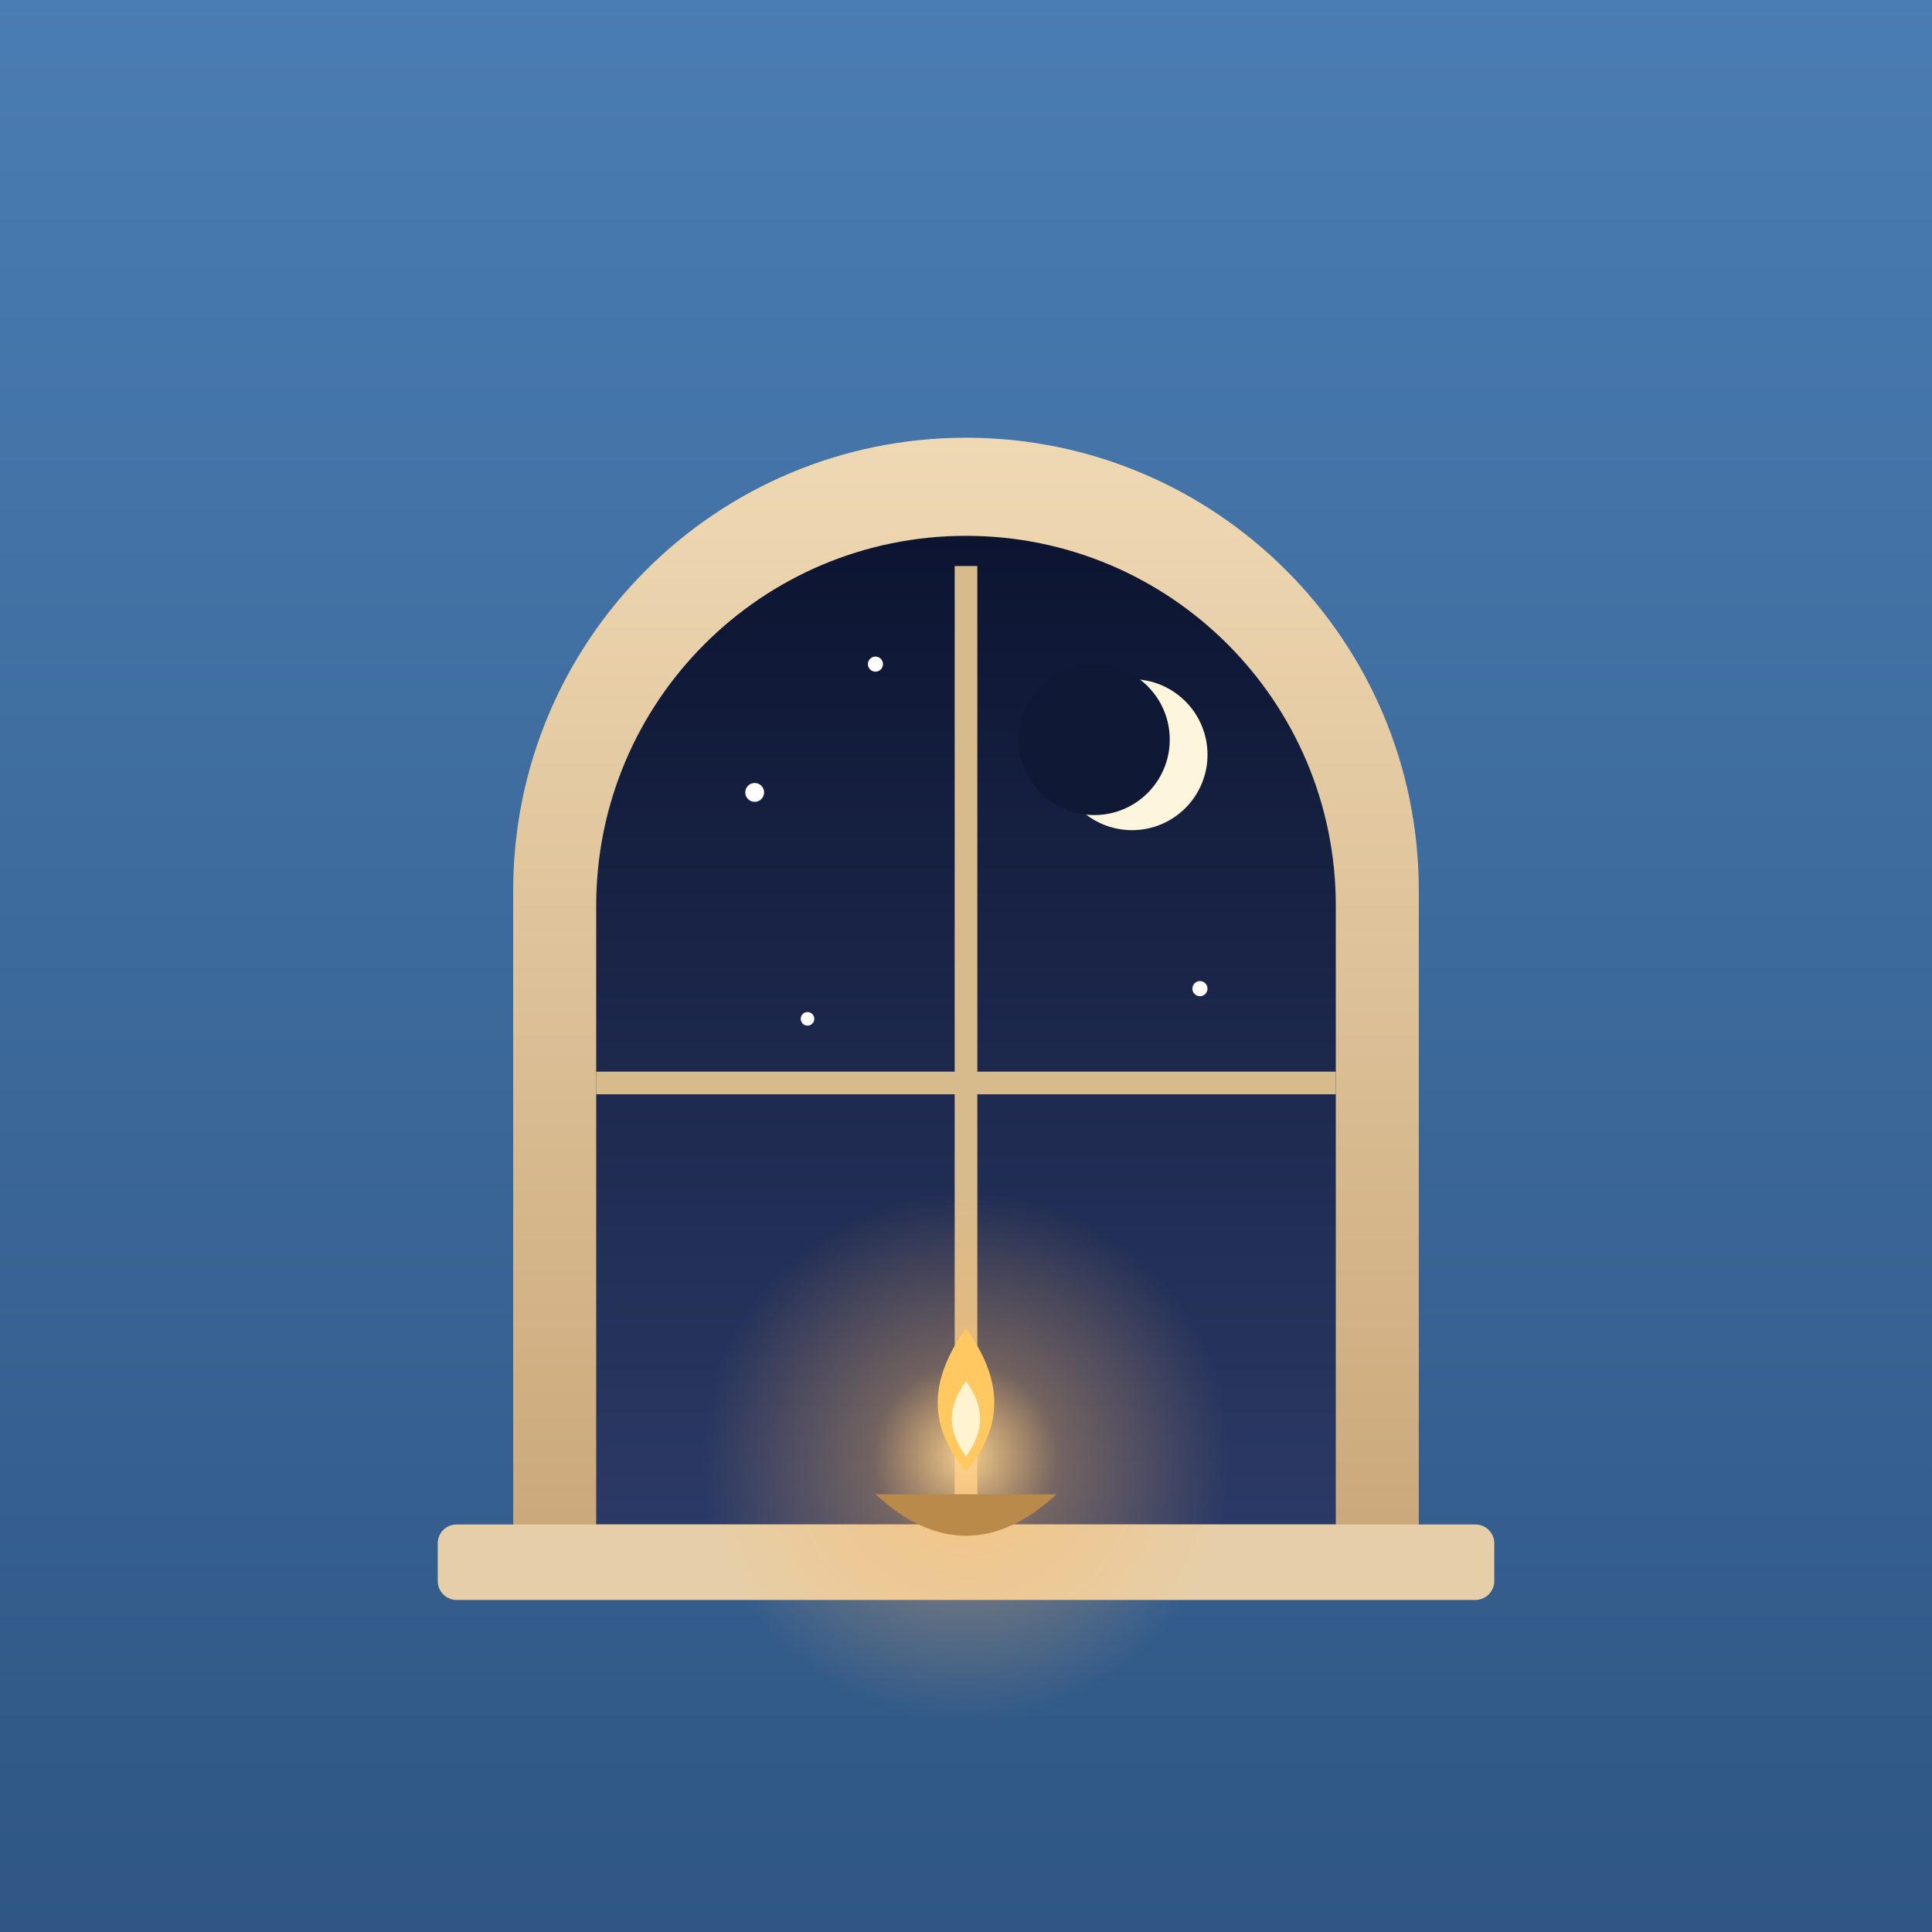
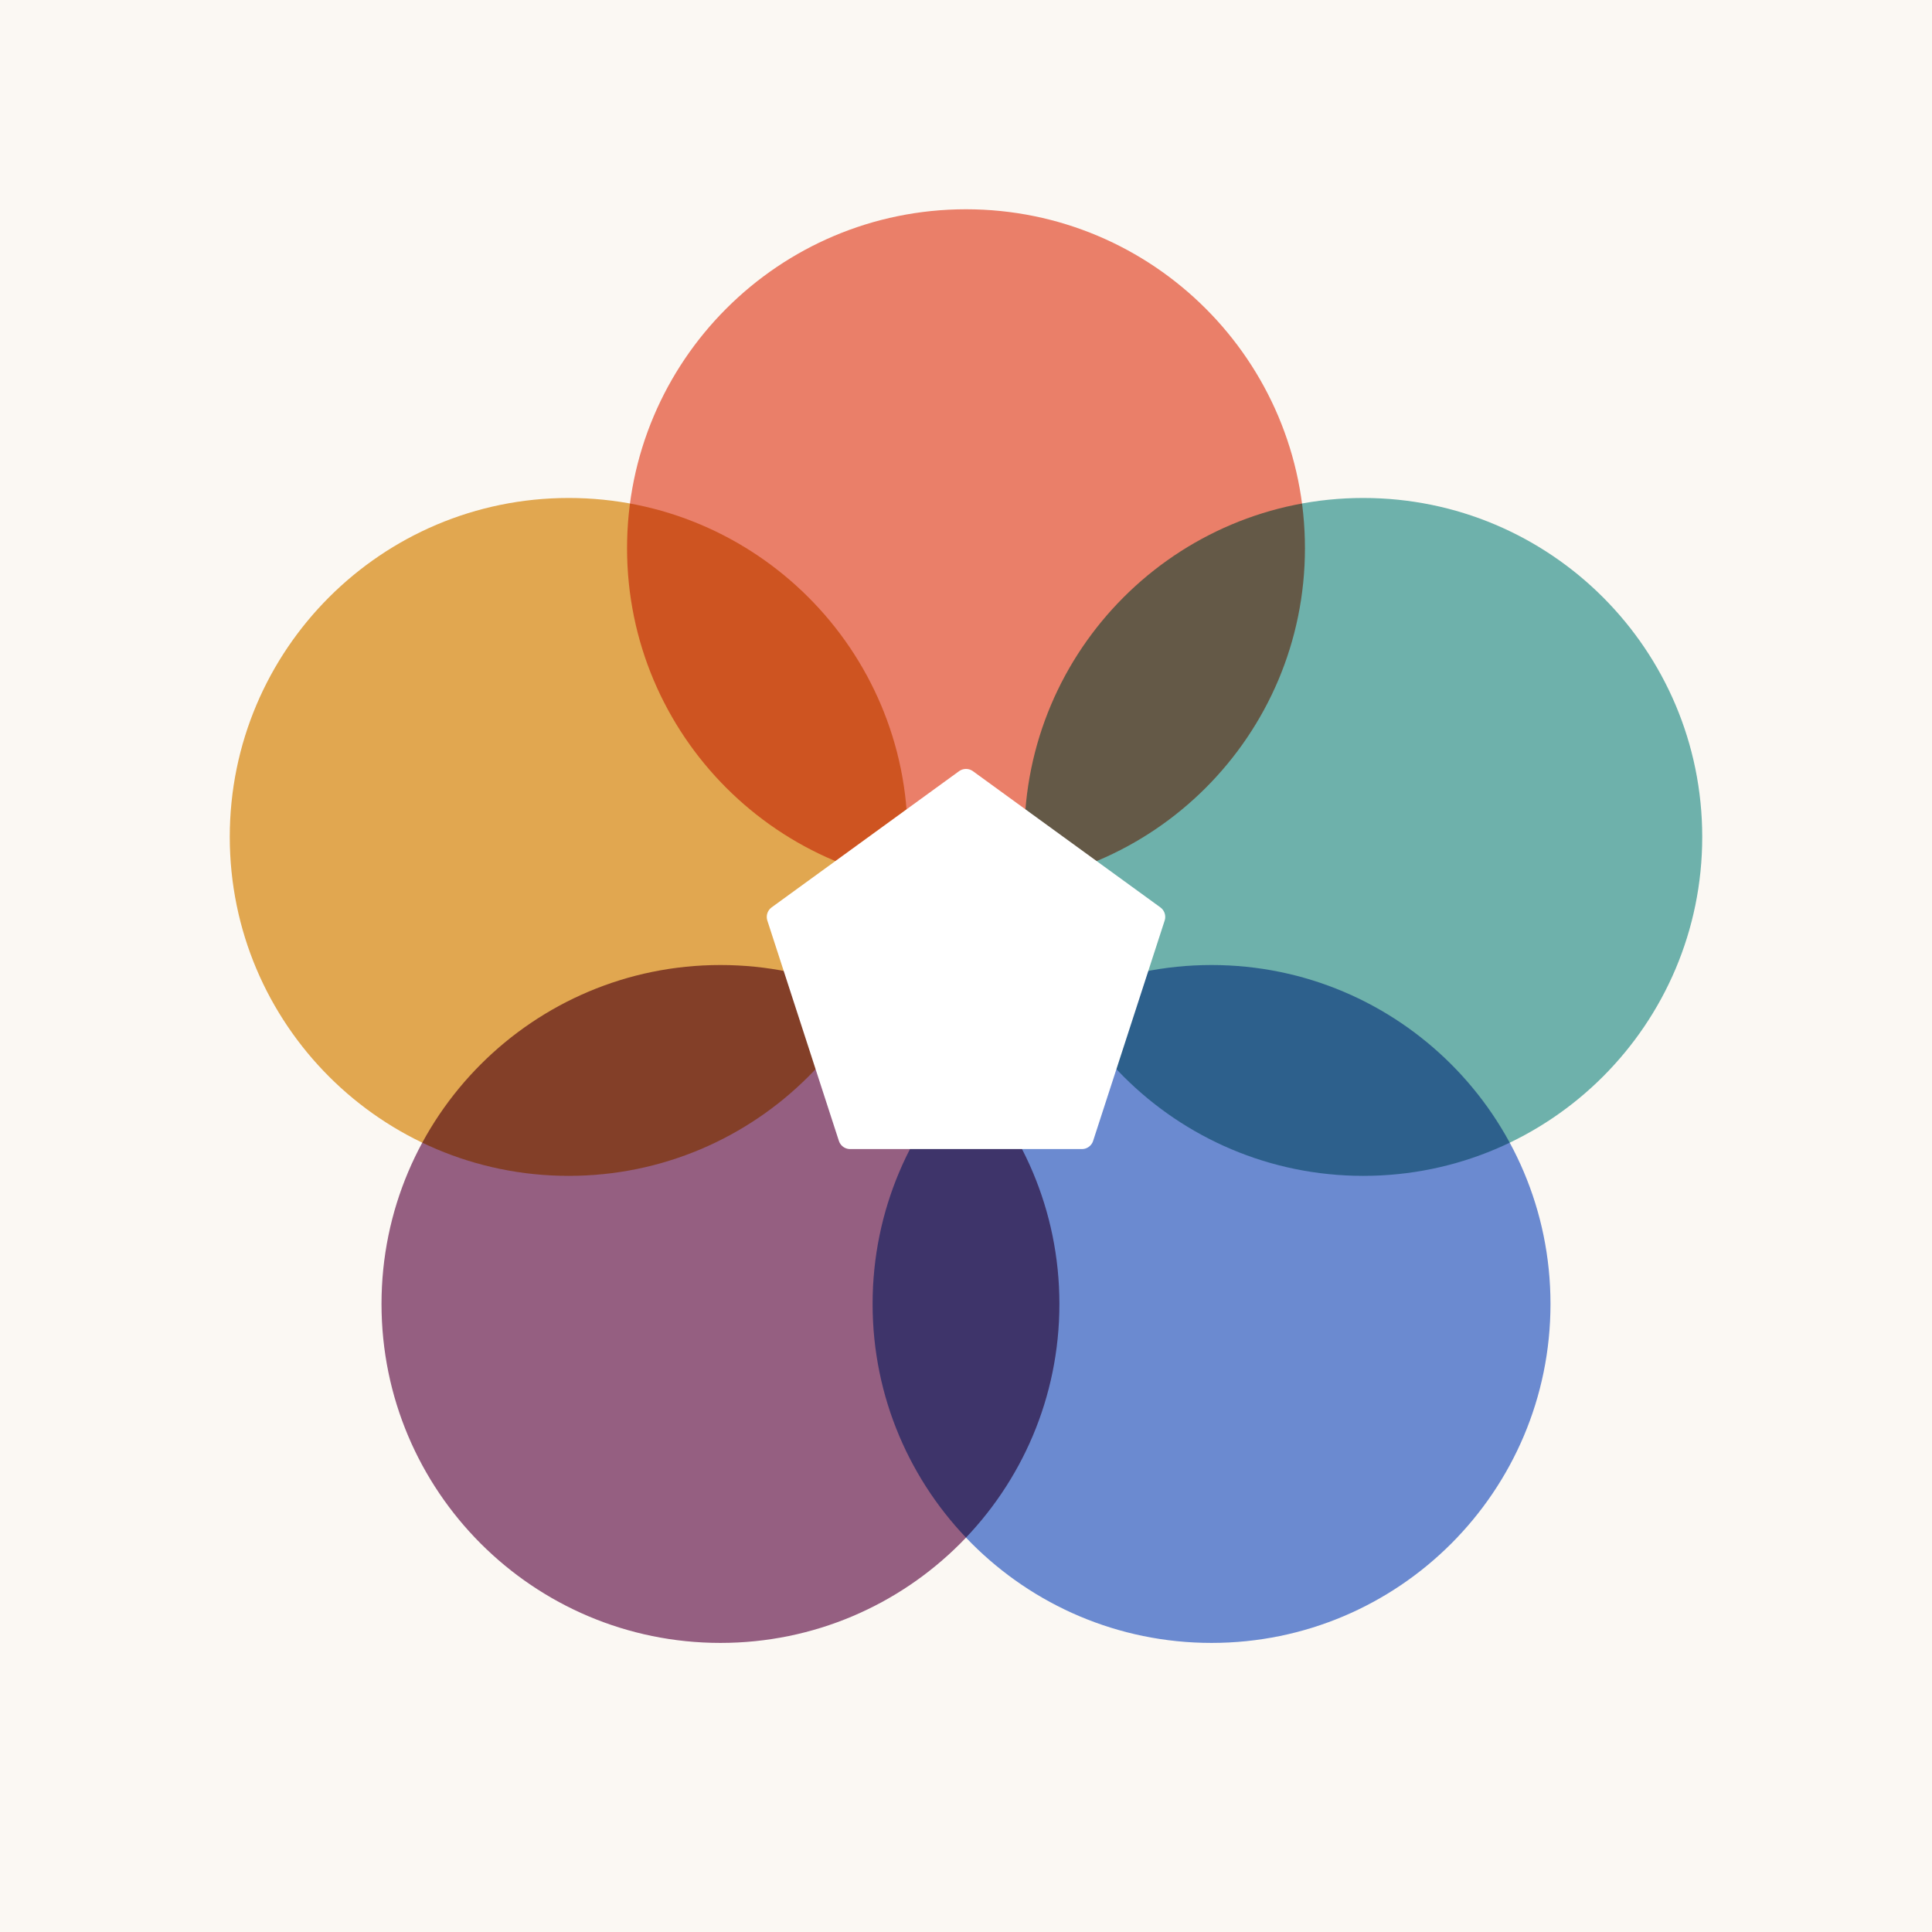
- <svg xmlns="http://www.w3.org/2000/svg" viewBox="0 0 512 512">
-   <defs>
-     <linearGradient id="wall" x1="0" y1="0" x2="0" y2="1">
-       <stop offset="0" stop-color="#4a7db3" />
-       <stop offset="1" stop-color="#2f5684" />
-     </linearGradient>
-     <linearGradient id="frame" x1="0" y1="0" x2="0" y2="1">
-       <stop offset="0" stop-color="#efd9b4" />
-       <stop offset="1" stop-color="#c9a678" />
-     </linearGradient>
-     <linearGradient id="sky" x1="0" y1="0" x2="0" y2="1">
-       <stop offset="0" stop-color="#0c1430" />
-       <stop offset="1" stop-color="#2b3a66" />
-     </linearGradient>
-     <radialGradient id="glow" cx="0.5" cy="0.5" r="0.5">
-       <stop offset="0" stop-color="#ffd690" stop-opacity="0.95" />
-       <stop offset="0.35" stop-color="#ffb860" stop-opacity="0.35" />
-       <stop offset="1" stop-color="#ffb060" stop-opacity="0" />
-     </radialGradient>
-   </defs>
-   <rect width="512" height="512" fill="url(#wall)" />
-   <path d="M136 420 V236 A120 120 0 0 1 376 236 V420 Z" fill="url(#frame)" />
-   <path d="M158 404 V240 A98 98 0 0 1 354 240 V404 Z" fill="url(#sky)" />
-   <circle cx="300" cy="200" r="20" fill="#fdf6dc" />
-   <circle cx="290" cy="196" r="20" fill="#0f1834" />
-   <circle cx="200" cy="210" r="2.5" fill="#fff" />
-   <circle cx="232" cy="176" r="2" fill="#fff" />
-   <circle cx="318" cy="262" r="2" fill="#fff" />
-   <circle cx="214" cy="270" r="1.8" fill="#fff" />
-   <rect x="253" y="150" width="6" height="254" fill="#d8bb8c" />
-   <rect x="158" y="284" width="196" height="6" fill="#d8bb8c" />
-   <rect x="116" y="404" width="280" height="20" rx="5" fill="#e6cfa8" />
-   <circle cx="256" cy="386" r="70" fill="url(#glow)" />
-   <path d="M232 396 Q256 418 280 396 Z" fill="#b98a4a" />
-   <path d="M256 352 C266 366 266 378 256 390 C246 378 246 366 256 352 Z" fill="#ffc861" />
-   <path d="M256 366 C261 373 261 379 256 386 C251 379 251 373 256 366 Z" fill="#fff4cf" />
+ <svg xmlns="http://www.w3.org/2000/svg" viewBox="0 0 1000 1000">
+   <rect width="1000" height="1000" fill="#FBF8F3" />
+   <g transform="translate(500 500) scale(1.020) translate(-500 -500)">
+     <g style="isolation:isolate">
+       <circle cx="500.0" cy="288.0" r="172" fill="#E8735A" fill-opacity="0.9" style="mix-blend-mode:multiply" />
+       <circle cx="701.6" cy="434.5" r="172" fill="#5FAAA3" fill-opacity="0.9" style="mix-blend-mode:multiply" />
+       <circle cx="624.6" cy="671.5" r="172" fill="#5B7FCC" fill-opacity="0.9" style="mix-blend-mode:multiply" />
+       <circle cx="375.4" cy="671.5" r="172" fill="#8A4F75" fill-opacity="0.9" style="mix-blend-mode:multiply" />
+       <circle cx="298.4" cy="434.5" r="172" fill="#DE9F3E" fill-opacity="0.9" style="mix-blend-mode:multiply" />
+     </g>
+     <path d="M500.0 406.0 L595.1 475.1 L558.8 586.9 L441.2 586.9 L404.9 475.1 Z" fill="#fff" stroke="#fff" stroke-width="12" stroke-linejoin="round" />
+   </g>
</svg>
